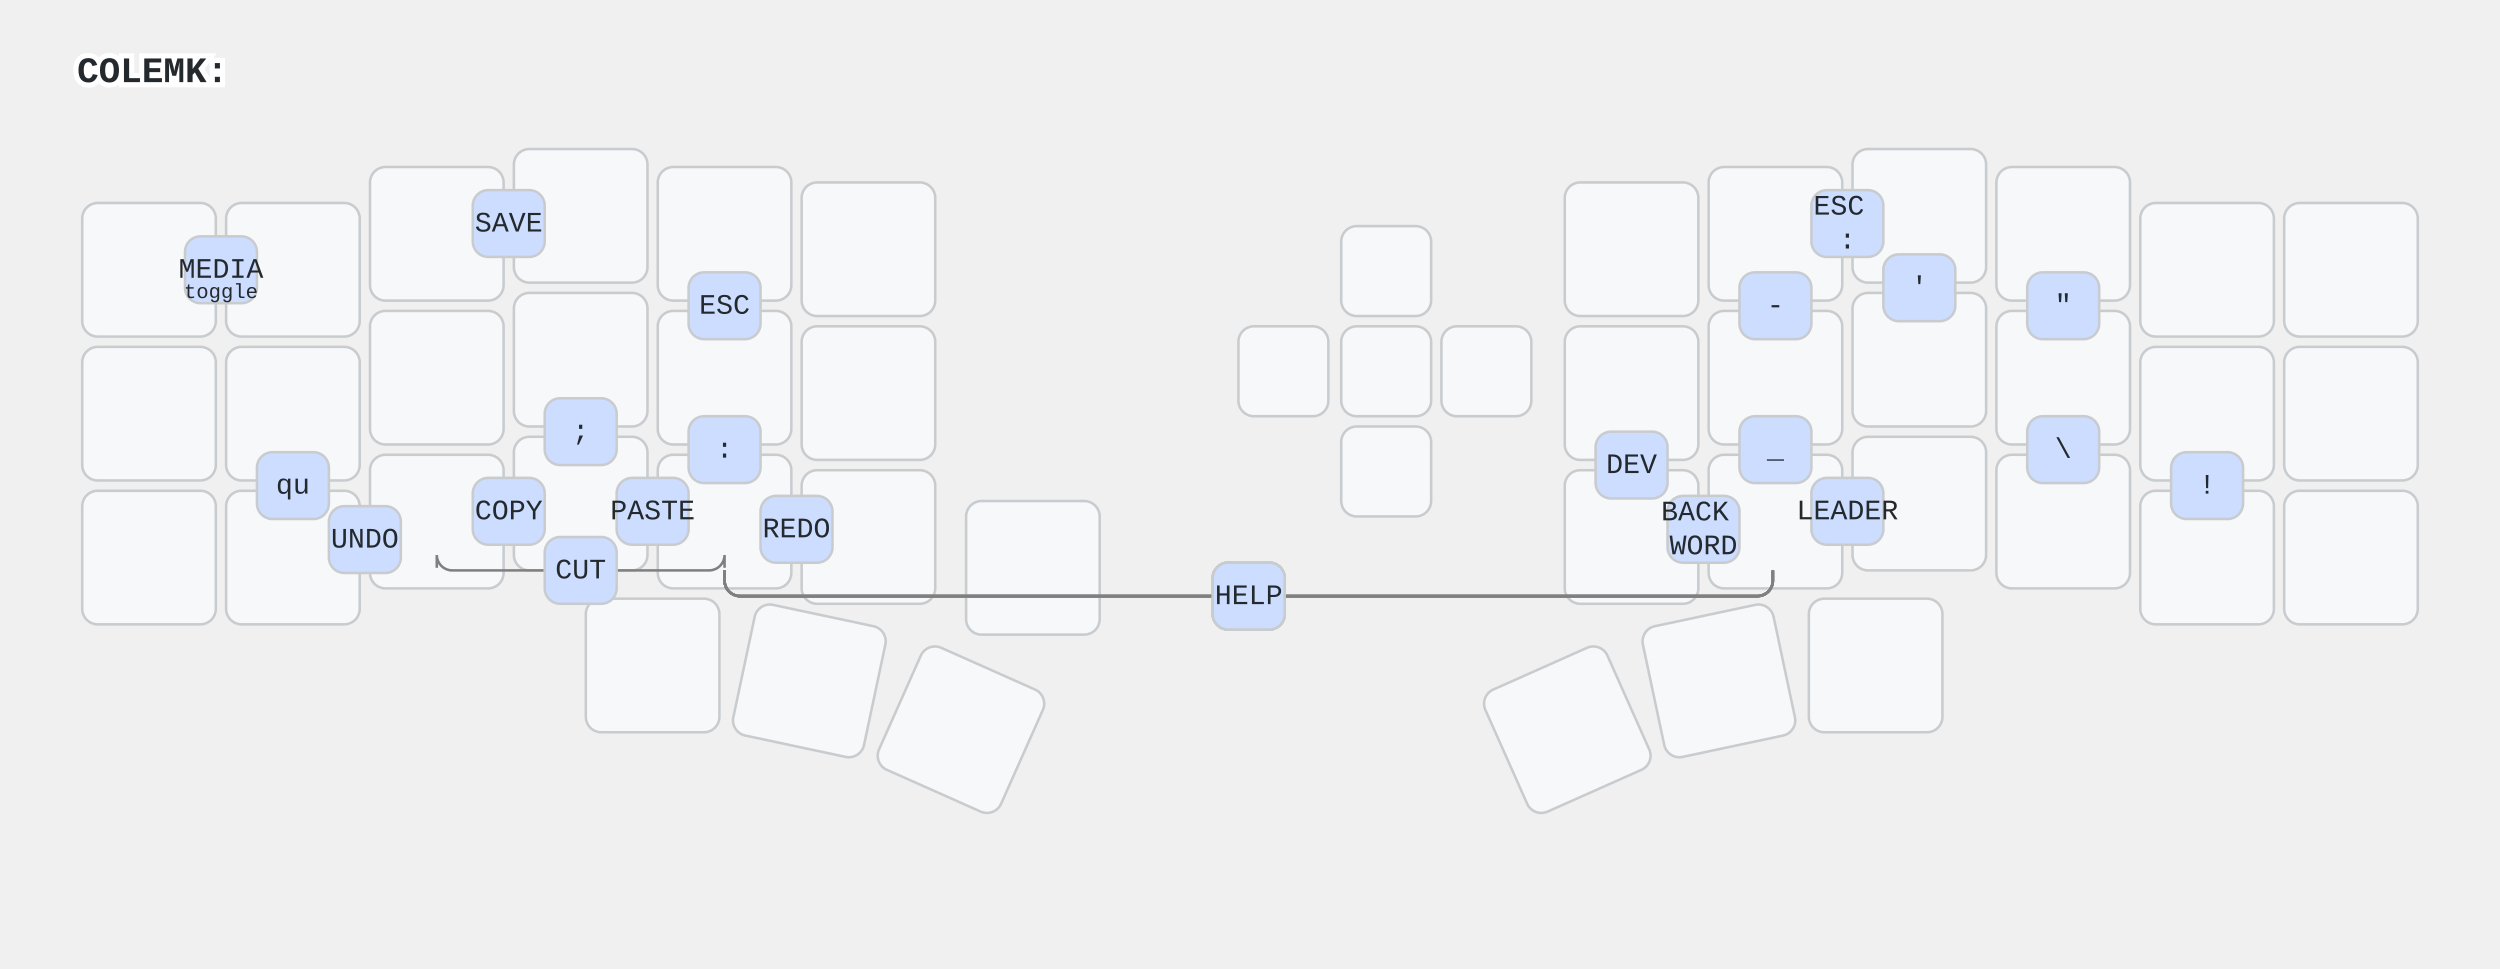
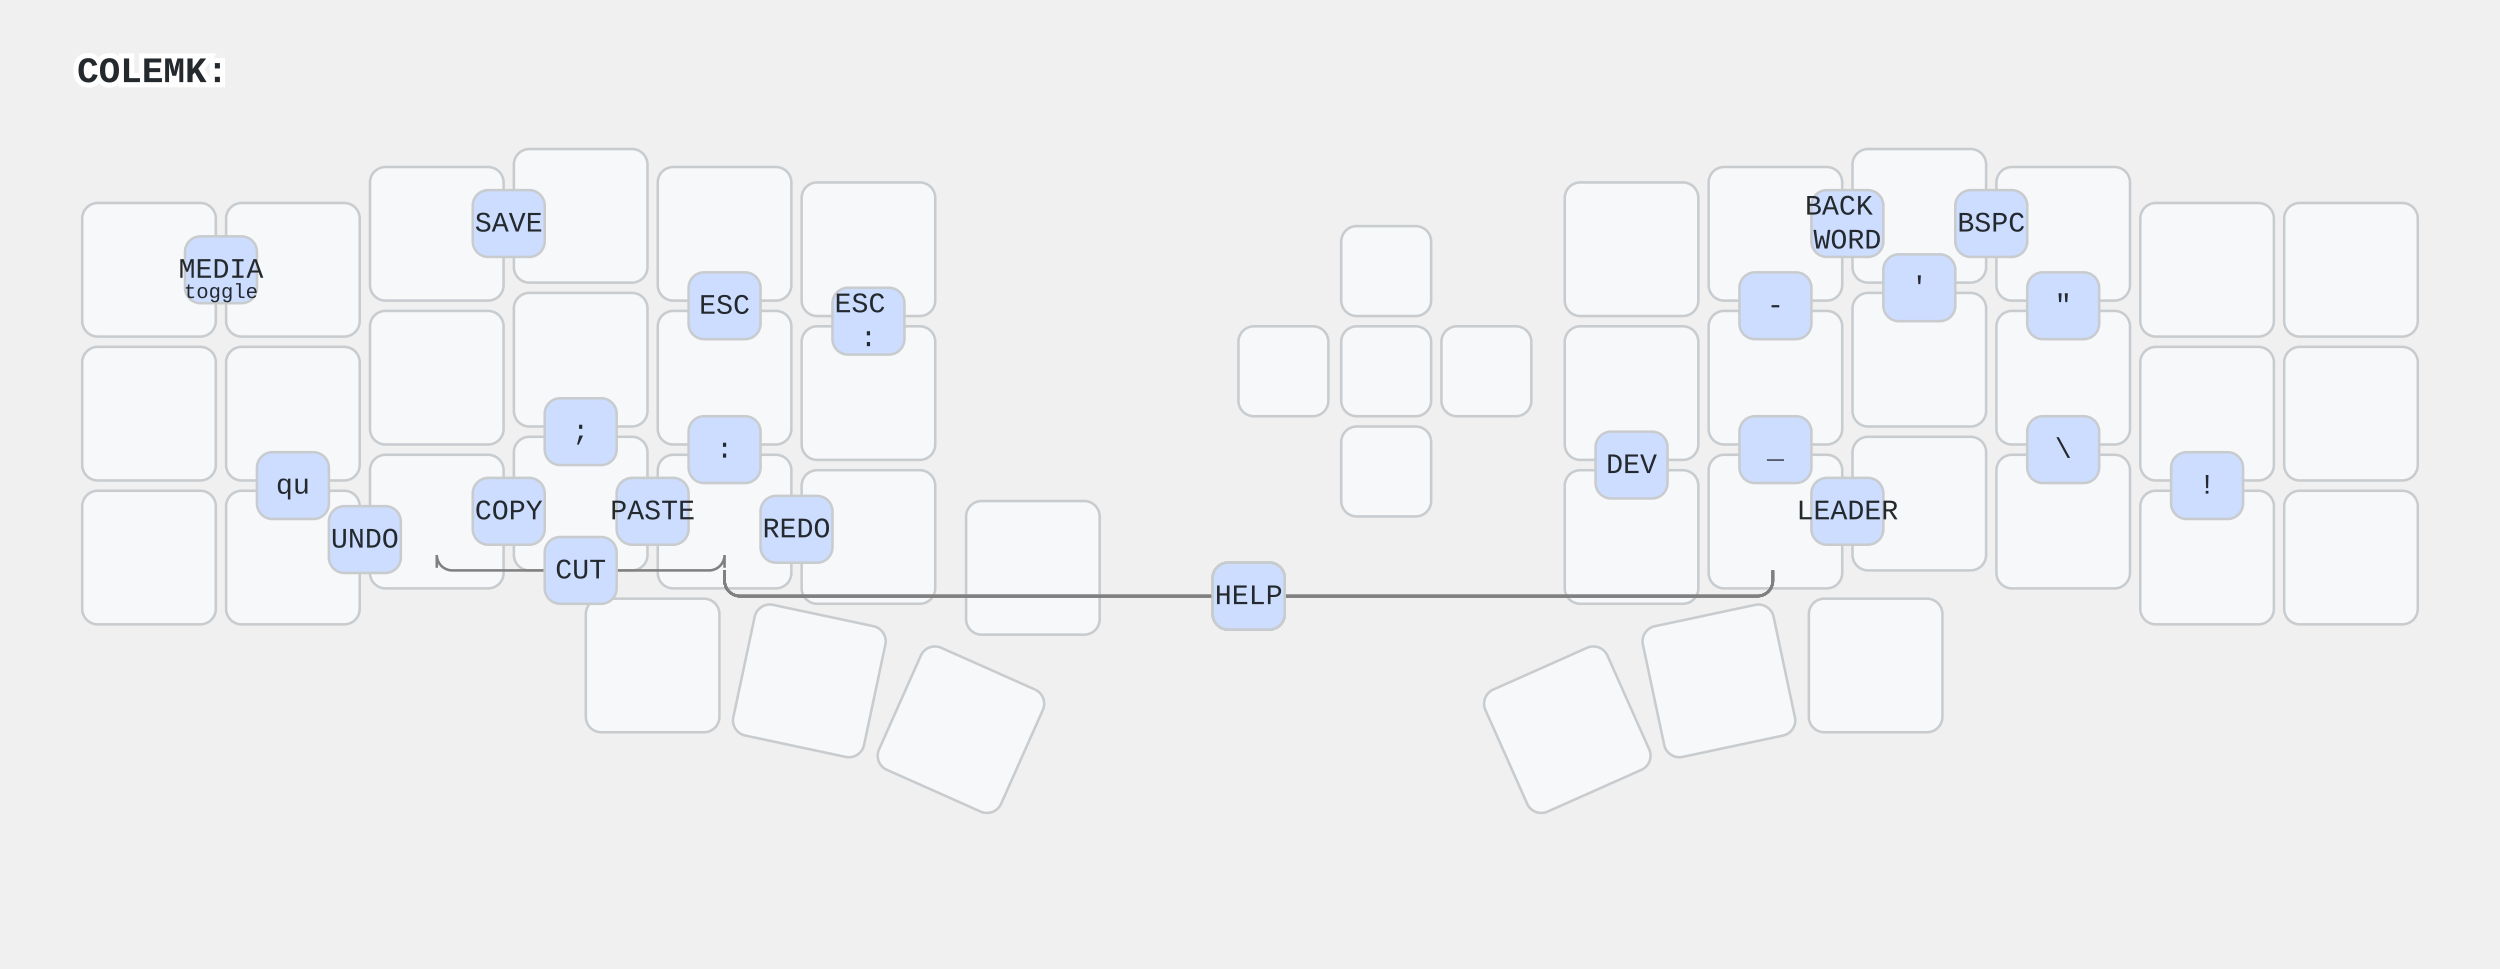
<svg xmlns="http://www.w3.org/2000/svg" width="973" height="377" viewBox="0 0 973 377" class="keymap">
  <defs>/* start glyphs */
<svg id="mdi:arrow-down-bold">
      <svg id="mdi-arrow-down-bold" viewBox="0 0 24 24">
        <path d="M9,4H15V12H19.84L12,19.84L4.16,12H9V4Z" />
      </svg>
    </svg>
    <svg id="mdi:arrow-left-bold">
      <svg id="mdi-arrow-left-bold" viewBox="0 0 24 24">
        <path d="M20,9V15H12V19.84L4.16,12L12,4.16V9H20Z" />
      </svg>
    </svg>
    <svg id="mdi:arrow-right-bold">
      <svg id="mdi-arrow-right-bold" viewBox="0 0 24 24">
        <path d="M4,15V9H12V4.16L19.84,12L12,19.84V15H4Z" />
      </svg>
    </svg>
    <svg id="mdi:arrow-up-bold">
      <svg id="mdi-arrow-up-bold" viewBox="0 0 24 24">
        <path d="M15,20H9V12H4.16L12,4.16L19.84,12H15V20Z" />
      </svg>
    </svg>
    <svg id="mdi:menu-down">
      <svg id="mdi-menu-down" viewBox="0 0 24 24">
        <path d="M7,10L12,15L17,10H7Z" />
      </svg>
    </svg>
    <svg id="mdi:menu-left">
      <svg id="mdi-menu-left" viewBox="0 0 24 24">
        <path d="M14,7L9,12L14,17V7Z" />
      </svg>
    </svg>
    <svg id="mdi:menu-right">
      <svg id="mdi-menu-right" viewBox="0 0 24 24">
        <path d="M10,17L15,12L10,7V17Z" />
      </svg>
    </svg>
    <svg id="mdi:menu-up">
      <svg id="mdi-menu-up" viewBox="0 0 24 24">
        <path d="M7,15L12,10L17,15H7Z" />
      </svg>
    </svg>
    <svg id="mdi:mouse-left-click-outline">
      <svg id="mdi-mouse-left-click-outline" viewBox="0 0 24 24">
        <path d="M13 9V1.07C13.7 1.16 14.37 1.33 15 1.59C17.33 2.53 19.11 4.53 19.75 7C19.91 7.64 20 8.31 20 9H13M17.66 7C17.18 5.65 16.23 4.5 15 3.81V7H17.66M6 15V13H18V15C18 16.59 17.37 18.12 16.24 19.24C15.12 20.37 13.59 21 12 21C10.41 21 8.88 20.37 7.76 19.24C6.63 18.12 6 16.59 6 15M4 15C4 17.12 4.84 19.16 6.34 20.66C7.84 22.16 9.88 23 12 23C14.12 23 16.16 22.16 17.66 20.66C19.16 19.16 20 17.12 20 15V11H4V15M11 9V1.07C7.06 1.56 4 4.92 4 9H11Z" />
      </svg>
    </svg>
    <svg id="mdi:mouse-right-click-outline">
      <svg id="mdi-mouse-right-click-outline" viewBox="0 0 24 24">
        <path d="M13 9V1.07C16.94 1.56 20 4.92 20 9H13M11 9V1.07C10.3 1.16 9.63 1.33 9 1.59C6.67 2.53 4.89 4.53 4.25 7C4.09 7.64 4 8.31 4 9H11M6.34 7C6.82 5.65 7.78 4.5 9 3.81V7H6.34M6 15V13H18V15C18 16.59 17.37 18.12 16.24 19.24C15.12 20.37 13.59 21 12 21C10.41 21 8.88 20.37 7.76 19.24C6.63 18.12 6 16.59 6 15M4 15C4 17.12 4.84 19.16 6.34 20.66C7.84 22.16 9.88 23 12 23C14.12 23 16.16 22.16 17.66 20.66C19.16 19.16 20 17.12 20 15V11H4V15Z" />
      </svg>
    </svg>
    <svg id="mdi:mouse-scroll-wheel">
      <svg id="mdi-mouse-scroll-wheel" viewBox="0 0 24 24">
        <path d="M11 1.07C7.05 1.56 4 4.92 4 9H11V7.73C10.4 7.39 10 6.74 10 6V4C10 3.26 10.4 2.61 11 2.27V1.07M13 9V7.73C13.6 7.39 14 6.74 14 6V4C14 3.26 13.6 2.61 13 2.27V1.07C16.94 1.56 20 4.92 20 9H13M4 15C4 17.12 4.84 19.16 6.34 20.66C7.84 22.16 9.88 23 12 23C14.12 23 16.16 22.16 17.66 20.66C19.16 19.16 20 17.12 20 15V11H4V15M13 6V4C13 3.45 12.55 3 12 3C11.45 3 11 3.45 11 4V6C11 6.55 11.45 7 12 7C12.55 7 13 6.55 13 6Z" />
      </svg>
    </svg>
    <svg id="mdi:pan-down">
      <svg id="mdi-pan-down" viewBox="0 0 24 24">
        <path d="M12,10A2,2 0 0,0 10,12A2,2 0 0,0 12,14A2,2 0 0,0 14,12A2,2 0 0,0 12,10M8,17L12,21.5L16,17H8Z" />
      </svg>
    </svg>
    <svg id="mdi:pan-left">
      <svg id="mdi-pan-left" viewBox="0 0 24 24">
        <path d="M7,8L2.5,12L7,16V8M12,10A2,2 0 0,0 10,12A2,2 0 0,0 12,14A2,2 0 0,0 14,12A2,2 0 0,0 12,10Z" />
      </svg>
    </svg>
    <svg id="mdi:pan-right">
      <svg id="mdi-pan-right" viewBox="0 0 24 24">
        <path d="M17,8V16L21.5,12L17,8M12,10A2,2 0 0,0 10,12A2,2 0 0,0 12,14A2,2 0 0,0 14,12A2,2 0 0,0 12,10Z" />
      </svg>
    </svg>
    <svg id="mdi:pan-up">
      <svg id="mdi-pan-up" viewBox="0 0 24 24">
        <path d="M12,2.5L8,7H16L12,2.5M12,10A2,2 0 0,0 10,12A2,2 0 0,0 12,14A2,2 0 0,0 14,12A2,2 0 0,0 12,10Z" />
      </svg>
    </svg>
  </defs>/* end glyphs */
<style>/* inherit to force styles through use tags */
svg path {
    fill: inherit;
}

/* font and background color specifications */
svg.keymap {
    font-family: SFMono-Regular,Consolas,Liberation Mono,Menlo,monospace;
    font-size: 14px;
    font-kerning: normal;
    text-rendering: optimizeLegibility;
    fill: #24292e;
}

/* default key styling */
rect.key {
    fill: #f6f8fa;
}

rect.key, rect.combo {
    stroke: #c9cccf;
    stroke-width: 1;
}

/* default key side styling, only used is draw_key_sides is set */
rect.side {
    filter: brightness(90%);
}

/* color accent for combo boxes */
rect.combo, rect.combo-separate {
    fill: #cdf;
}

/* color accent for held keys */
rect.held, rect.combo.held {
    fill: #fdd;
}

/* color accent for ghost (optional) keys */
rect.ghost, rect.combo.ghost {
    stroke-dasharray: 4, 4;
    stroke-width: 2;
}

text {
    text-anchor: middle;
    dominant-baseline: middle;
}

/* styling for layer labels */
text.label {
    font-weight: bold;
    text-anchor: start;
    stroke: white;
    stroke-width: 4;
    paint-order: stroke;
}

/* styling for optional footer */
text.footer {
    text-anchor: end;
    dominant-baseline: auto;
    stroke: white;
    stroke-width: 4;
    paint-order: stroke;
}

/* styling for combo tap, and key hold/shifted label text */
text.combo, text.hold, text.shifted {
    font-size: 11px;
}

text.hold {
    text-anchor: middle;
    dominant-baseline: auto;
}

text.shifted {
    text-anchor: middle;
    dominant-baseline: hanging;
}

text.layer-activator {
    text-decoration: underline;
}

/* styling for hold/shifted label text in combo box */
text.combo.hold, text.combo.shifted {
    font-size: 8px;
}

/* lighter symbol for transparent keys */
text.trans {
    fill: #7b7e81;
}

/* styling for combo dendrons */
path.combo {
    stroke-width: 1;
    stroke: gray;
    fill: none;
}

/* Start Tabler Icons Cleanup */
/* cannot use height/width with glyphs */
.icon-tabler &gt; path {
    fill: inherit;
    stroke: inherit;
    stroke-width: 2;
}
/* hide tabler's default box */
.icon-tabler &gt; path[stroke="none"][fill="none"] {
    visibility: hidden;
}
/* End Tabler Icons Cleanup */
</style>
  <g transform="translate(30, 0)" class="layer-COLEMK">
    <text x="0" y="28" class="label" id="COLEMK">COLEMK:</text>
    <g transform="translate(0, 56)">
      <g transform="translate(28, 49)" class="key keypos-0">
        <rect rx="6" ry="6" x="-26" y="-26" width="52" height="52" class="key" />
      </g>
      <g transform="translate(84, 49)" class="key keypos-1">
        <rect rx="6" ry="6" x="-26" y="-26" width="52" height="52" class="key" />
      </g>
      <g transform="translate(140, 35)" class="key keypos-2">
        <rect rx="6" ry="6" x="-26" y="-26" width="52" height="52" class="key" />
      </g>
      <g transform="translate(196, 28)" class="key keypos-3">
        <rect rx="6" ry="6" x="-26" y="-26" width="52" height="52" class="key" />
      </g>
      <g transform="translate(252, 35)" class="key keypos-4">
        <rect rx="6" ry="6" x="-26" y="-26" width="52" height="52" class="key" />
      </g>
      <g transform="translate(308, 41)" class="key keypos-5">
        <rect rx="6" ry="6" x="-26" y="-26" width="52" height="52" class="key" />
      </g>
      <g transform="translate(510, 50)" class="key keypos-6">
        <rect rx="6" ry="6" x="-18" y="-18" width="35" height="35" class="key" />
      </g>
      <g transform="translate(605, 41)" class="key keypos-7">
        <rect rx="6" ry="6" x="-26" y="-26" width="52" height="52" class="key" />
      </g>
      <g transform="translate(661, 35)" class="key keypos-8">
        <rect rx="6" ry="6" x="-26" y="-26" width="52" height="52" class="key" />
      </g>
      <g transform="translate(717, 28)" class="key keypos-9">
        <rect rx="6" ry="6" x="-26" y="-26" width="52" height="52" class="key" />
      </g>
      <g transform="translate(773, 35)" class="key keypos-10">
        <rect rx="6" ry="6" x="-26" y="-26" width="52" height="52" class="key" />
      </g>
      <g transform="translate(829, 49)" class="key keypos-11">
        <rect rx="6" ry="6" x="-26" y="-26" width="52" height="52" class="key" />
      </g>
      <g transform="translate(885, 49)" class="key keypos-12">
        <rect rx="6" ry="6" x="-26" y="-26" width="52" height="52" class="key" />
      </g>
      <g transform="translate(28, 105)" class="key keypos-13">
        <rect rx="6" ry="6" x="-26" y="-26" width="52" height="52" class="key" />
      </g>
      <g transform="translate(84, 105)" class="key keypos-14">
        <rect rx="6" ry="6" x="-26" y="-26" width="52" height="52" class="key" />
      </g>
      <g transform="translate(140, 91)" class="key keypos-15">
        <rect rx="6" ry="6" x="-26" y="-26" width="52" height="52" class="key" />
      </g>
      <g transform="translate(196, 84)" class="key keypos-16">
        <rect rx="6" ry="6" x="-26" y="-26" width="52" height="52" class="key" />
      </g>
      <g transform="translate(252, 91)" class="key keypos-17">
        <rect rx="6" ry="6" x="-26" y="-26" width="52" height="52" class="key" />
      </g>
      <g transform="translate(308, 97)" class="key keypos-18">
        <rect rx="6" ry="6" x="-26" y="-26" width="52" height="52" class="key" />
      </g>
      <g transform="translate(470, 89)" class="key keypos-19">
        <rect rx="6" ry="6" x="-18" y="-18" width="35" height="35" class="key" />
      </g>
      <g transform="translate(510, 89)" class="key keypos-20">
        <rect rx="6" ry="6" x="-18" y="-18" width="35" height="35" class="key" />
      </g>
      <g transform="translate(549, 89)" class="key keypos-21">
        <rect rx="6" ry="6" x="-18" y="-18" width="35" height="35" class="key" />
      </g>
      <g transform="translate(605, 97)" class="key keypos-22">
        <rect rx="6" ry="6" x="-26" y="-26" width="52" height="52" class="key" />
      </g>
      <g transform="translate(661, 91)" class="key keypos-23">
        <rect rx="6" ry="6" x="-26" y="-26" width="52" height="52" class="key" />
      </g>
      <g transform="translate(717, 84)" class="key keypos-24">
        <rect rx="6" ry="6" x="-26" y="-26" width="52" height="52" class="key" />
      </g>
      <g transform="translate(773, 91)" class="key keypos-25">
        <rect rx="6" ry="6" x="-26" y="-26" width="52" height="52" class="key" />
      </g>
      <g transform="translate(829, 105)" class="key keypos-26">
        <rect rx="6" ry="6" x="-26" y="-26" width="52" height="52" class="key" />
      </g>
      <g transform="translate(885, 105)" class="key keypos-27">
        <rect rx="6" ry="6" x="-26" y="-26" width="52" height="52" class="key" />
      </g>
      <g transform="translate(28, 161)" class="key keypos-28">
        <rect rx="6" ry="6" x="-26" y="-26" width="52" height="52" class="key" />
      </g>
      <g transform="translate(84, 161)" class="key keypos-29">
        <rect rx="6" ry="6" x="-26" y="-26" width="52" height="52" class="key" />
      </g>
      <g transform="translate(140, 147)" class="key keypos-30">
        <rect rx="6" ry="6" x="-26" y="-26" width="52" height="52" class="key" />
      </g>
      <g transform="translate(196, 140)" class="key keypos-31">
        <rect rx="6" ry="6" x="-26" y="-26" width="52" height="52" class="key" />
      </g>
      <g transform="translate(252, 147)" class="key keypos-32">
        <rect rx="6" ry="6" x="-26" y="-26" width="52" height="52" class="key" />
      </g>
      <g transform="translate(308, 153)" class="key keypos-33">
        <rect rx="6" ry="6" x="-26" y="-26" width="52" height="52" class="key" />
      </g>
      <g transform="translate(372, 165)" class="key keypos-34">
        <rect rx="6" ry="6" x="-26" y="-26" width="52" height="52" class="key" />
      </g>
      <g transform="translate(510, 128)" class="key keypos-35">
        <rect rx="6" ry="6" x="-18" y="-18" width="35" height="35" class="key" />
      </g>
      <g transform="translate(605, 153)" class="key keypos-36">
        <rect rx="6" ry="6" x="-26" y="-26" width="52" height="52" class="key" />
      </g>
      <g transform="translate(661, 147)" class="key keypos-37">
        <rect rx="6" ry="6" x="-26" y="-26" width="52" height="52" class="key" />
      </g>
      <g transform="translate(717, 140)" class="key keypos-38">
        <rect rx="6" ry="6" x="-26" y="-26" width="52" height="52" class="key" />
      </g>
      <g transform="translate(773, 147)" class="key keypos-39">
        <rect rx="6" ry="6" x="-26" y="-26" width="52" height="52" class="key" />
      </g>
      <g transform="translate(829, 161)" class="key keypos-40">
        <rect rx="6" ry="6" x="-26" y="-26" width="52" height="52" class="key" />
      </g>
      <g transform="translate(885, 161)" class="key keypos-41">
        <rect rx="6" ry="6" x="-26" y="-26" width="52" height="52" class="key" />
      </g>
      <g transform="translate(224, 203)" class="key keypos-42">
        <rect rx="6" ry="6" x="-26" y="-26" width="52" height="52" class="key" />
      </g>
      <g transform="translate(285, 209) rotate(12.0)" class="key keypos-43">
        <rect rx="6" ry="6" x="-26" y="-26" width="52" height="52" class="key" />
      </g>
      <g transform="translate(344, 228) rotate(24.0)" class="key keypos-44">
        <rect rx="6" ry="6" x="-26" y="-26" width="52" height="52" class="key" />
      </g>
      <g transform="translate(580, 228) rotate(-24.0)" class="key keypos-45">
        <rect rx="6" ry="6" x="-26" y="-26" width="52" height="52" class="key" />
      </g>
      <g transform="translate(639, 209) rotate(-12.0)" class="key keypos-46">
        <rect rx="6" ry="6" x="-26" y="-26" width="52" height="52" class="key" />
      </g>
      <g transform="translate(700, 203)" class="key keypos-47">
        <rect rx="6" ry="6" x="-26" y="-26" width="52" height="52" class="key" />
      </g>
      <g class="combo combopos-0">
        <rect rx="6" ry="6" x="675" y="130" width="28" height="26" class="combo" />
        <text x="689" y="143" class="combo tap">LEADER</text>
      </g>
      <g class="combo combopos-1">
        <rect rx="6" ry="6" x="591" y="112" width="28" height="26" class="combo" />
        <text x="605" y="125" class="combo tap">DEV</text>
      </g>
      <g class="combo combopos-2">
        <rect rx="6" ry="6" x="70" y="120" width="28" height="26" class="combo" />
        <text x="84" y="133" class="combo tap">qu</text>
      </g>
      <g class="combo combopos-3">
        <rect rx="6" ry="6" x="647" y="106" width="28" height="26" class="combo" />
        <text x="661" y="119" class="combo tap">_</text>
      </g>
      <g class="combo combopos-4">
        <rect rx="6" ry="6" x="647" y="50" width="28" height="26" class="combo" />
        <text x="661" y="63" class="combo tap">-</text>
      </g>
      <g class="combo combopos-5">
        <rect rx="6" ry="6" x="703" y="43" width="28" height="26" class="combo" />
        <text x="717" y="56" class="combo tap">'</text>
      </g>
      <g class="combo combopos-6">
        <rect rx="6" ry="6" x="759" y="50" width="28" height="26" class="combo" />
        <text x="773" y="63" class="combo tap">"</text>
      </g>
      <g class="combo combopos-7">
        <rect rx="6" ry="6" x="238" y="106" width="28" height="26" class="combo" />
        <text x="252" y="119" class="combo tap">:</text>
      </g>
      <g class="combo combopos-8">
        <rect rx="6" ry="6" x="182" y="99" width="28" height="26" class="combo" />
        <text x="196" y="112" class="combo tap">;</text>
      </g>
      <g class="combo combopos-9">
        <rect rx="6" ry="6" x="815" y="120" width="28" height="26" class="combo" />
        <text x="829" y="133" class="combo tap">!</text>
      </g>
      <g class="combo combopos-10">
        <rect rx="6" ry="6" x="759" y="106" width="28" height="26" class="combo" />
        <text x="773" y="119" class="combo tap">\</text>
      </g>
      <g class="combo combopos-11">
-         <rect rx="6" ry="6" x="619" y="137" width="28" height="26" class="combo" />
-         <text x="633" y="150" class="combo tap">
-           <tspan x="633" dy="-0.6em">BACK</tspan>
-           <tspan x="633" dy="1.2em">WORD</tspan>
+         <rect rx="6" ry="6" x="675" y="18" width="28" height="26" class="combo" />
+         <text x="689" y="31" class="combo tap">
+           <tspan x="689" dy="-0.6em">BACK</tspan>
+           <tspan x="689" dy="1.2em">WORD</tspan>
        </text>
      </g>
      <g class="combo combopos-12">
+         <rect rx="6" ry="6" x="731" y="18" width="28" height="26" class="combo" />
+         <text x="745" y="31" class="combo tap">BSPC</text>
+       </g>
+       <g class="combo combopos-13">
        <rect rx="6" ry="6" x="238" y="50" width="28" height="26" class="combo" />
        <text x="252" y="63" class="combo tap">ESC</text>
      </g>
-       <g class="combo combopos-13">
+       <g class="combo combopos-14">
        <rect rx="6" ry="6" x="154" y="18" width="28" height="26" class="combo" />
        <text x="168" y="31" class="combo tap">SAVE</text>
      </g>
-       <g class="combo combopos-14">
+       <g class="combo combopos-15">
        <rect rx="6" ry="6" x="154" y="130" width="28" height="26" class="combo" />
        <text x="168" y="143" class="combo tap">COPY</text>
      </g>
-       <g class="combo combopos-15">
+       <g class="combo combopos-16">
        <rect rx="6" ry="6" x="210" y="130" width="28" height="26" class="combo" />
        <text x="224" y="143" class="combo tap">PASTE</text>
      </g>
-       <g class="combo combopos-16">
+       <g class="combo combopos-17">
        <path d="M196,166 h-50 a6.0,6.0 0 0 1 -6.0,-6.0 v5" class="combo" />
        <path d="M196,166 h50 a6.0,6.0 0 0 0 6.0,-6.0 v5" class="combo" />
        <rect rx="6" ry="6" x="182" y="153" width="28" height="26" class="combo" />
        <text x="196" y="166" class="combo tap">CUT</text>
      </g>
-       <g class="combo combopos-17">
+       <g class="combo combopos-18">
        <rect rx="6" ry="6" x="98" y="141" width="28" height="26" class="combo" />
        <text x="112" y="154" class="combo tap">UNDO</text>
      </g>
-       <g class="combo combopos-18">
+       <g class="combo combopos-19">
        <rect rx="6" ry="6" x="266" y="137" width="28" height="26" class="combo" />
        <text x="280" y="150" class="combo tap">REDO</text>
      </g>
-       <g class="combo combopos-19">
-         <rect rx="6" ry="6" x="675" y="18" width="28" height="26" class="combo" />
-         <text x="689" y="31" class="combo tap">
-           <tspan x="689" dy="-0.6em">ESC</tspan>
-           <tspan x="689" dy="1.2em">:</tspan>
+       <g class="combo combopos-20">
+         <rect rx="6" ry="6" x="294" y="56" width="28" height="26" class="combo" />
+         <text x="308" y="69" class="combo tap">
+           <tspan x="308" dy="-0.6em">ESC</tspan>
+           <tspan x="308" dy="1.2em">:</tspan>
        </text>
      </g>
-       <g class="combo combopos-20">
+       <g class="combo combopos-21">
+         <path d="M456,176 h-198 a6.0,6.0 0 0 1 -6.0,-6.0 v-4" class="combo" />
+         <path d="M456,176 h198 a6.0,6.0 0 0 0 6.0,-6.0 v-4" class="combo" />
+         <rect rx="6" ry="6" x="442" y="163" width="28" height="26" class="combo" />
+         <text x="456" y="176" class="combo tap">HELP</text>
+       </g>
+       <g class="combo combopos-22">
+         <path d="M456,176 h-198 a6.0,6.0 0 0 1 -6.0,-6.0 v-4" class="combo" />
+         <path d="M456,176 h198 a6.0,6.0 0 0 0 6.0,-6.0 v-4" class="combo" />
+         <rect rx="6" ry="6" x="442" y="163" width="28" height="26" class="combo" />
+         <text x="456" y="176" class="combo tap">HELP</text>
+       </g>
+       <g class="combo combopos-23">
+         <path d="M456,176 h-198 a6.0,6.0 0 0 1 -6.0,-6.0 v-4" class="combo" />
+         <path d="M456,176 h198 a6.0,6.0 0 0 0 6.0,-6.0 v-4" class="combo" />
+         <rect rx="6" ry="6" x="442" y="163" width="28" height="26" class="combo" />
+         <text x="456" y="176" class="combo tap">HELP</text>
+       </g>
+       <g class="combo combopos-24">
+         <path d="M456,176 h-198 a6.0,6.0 0 0 1 -6.0,-6.0 v-4" class="combo" />
+         <path d="M456,176 h198 a6.0,6.0 0 0 0 6.0,-6.0 v-4" class="combo" />
+         <rect rx="6" ry="6" x="442" y="163" width="28" height="26" class="combo" />
+         <text x="456" y="176" class="combo tap">HELP</text>
+       </g>
+       <g class="combo combopos-25">
+         <path d="M456,176 h-198 a6.0,6.0 0 0 1 -6.0,-6.0 v-4" class="combo" />
+         <path d="M456,176 h198 a6.0,6.0 0 0 0 6.0,-6.0 v-4" class="combo" />
+         <rect rx="6" ry="6" x="442" y="163" width="28" height="26" class="combo" />
+         <text x="456" y="176" class="combo tap">HELP</text>
+       </g>
+       <g class="combo combopos-26">
+         <path d="M456,176 h-198 a6.0,6.0 0 0 1 -6.0,-6.0 v-4" class="combo" />
+         <path d="M456,176 h198 a6.0,6.0 0 0 0 6.0,-6.0 v-4" class="combo" />
+         <rect rx="6" ry="6" x="442" y="163" width="28" height="26" class="combo" />
+         <text x="456" y="176" class="combo tap">HELP</text>
+       </g>
+       <g class="combo combopos-27">
        <rect rx="6" ry="6" x="42" y="36" width="28" height="26" class="combo" />
        <text x="56" y="49" class="combo tap">MEDIA</text>
        <text x="56" y="60" class="combo hold">toggle</text>
      </g>
-       <g class="combo combopos-21">
-         <path d="M456,176 h-198 a6.0,6.0 0 0 1 -6.0,-6.0 v-4" class="combo" />
-         <path d="M456,176 h198 a6.0,6.0 0 0 0 6.0,-6.0 v-4" class="combo" />
-         <rect rx="6" ry="6" x="442" y="163" width="28" height="26" class="combo" />
-         <text x="456" y="176" class="combo tap">HELP</text>
-       </g>
-       <g class="combo combopos-22">
-         <path d="M456,176 h-198 a6.0,6.0 0 0 1 -6.0,-6.0 v-4" class="combo" />
-         <path d="M456,176 h198 a6.0,6.0 0 0 0 6.0,-6.0 v-4" class="combo" />
-         <rect rx="6" ry="6" x="442" y="163" width="28" height="26" class="combo" />
-         <text x="456" y="176" class="combo tap">HELP</text>
-       </g>
-       <g class="combo combopos-23">
-         <path d="M456,176 h-198 a6.0,6.0 0 0 1 -6.0,-6.0 v-4" class="combo" />
-         <path d="M456,176 h198 a6.0,6.0 0 0 0 6.0,-6.0 v-4" class="combo" />
-         <rect rx="6" ry="6" x="442" y="163" width="28" height="26" class="combo" />
-         <text x="456" y="176" class="combo tap">HELP</text>
-       </g>
-       <g class="combo combopos-24">
-         <path d="M456,176 h-198 a6.0,6.0 0 0 1 -6.0,-6.0 v-4" class="combo" />
-         <path d="M456,176 h198 a6.0,6.0 0 0 0 6.0,-6.0 v-4" class="combo" />
-         <rect rx="6" ry="6" x="442" y="163" width="28" height="26" class="combo" />
-         <text x="456" y="176" class="combo tap">HELP</text>
-       </g>
-       <g class="combo combopos-25">
-         <path d="M456,176 h-198 a6.0,6.0 0 0 1 -6.0,-6.0 v-4" class="combo" />
-         <path d="M456,176 h198 a6.0,6.0 0 0 0 6.0,-6.0 v-4" class="combo" />
-         <rect rx="6" ry="6" x="442" y="163" width="28" height="26" class="combo" />
-         <text x="456" y="176" class="combo tap">HELP</text>
-       </g>
-       <g class="combo combopos-26">
-         <path d="M456,176 h-198 a6.0,6.0 0 0 1 -6.0,-6.0 v-4" class="combo" />
-         <path d="M456,176 h198 a6.0,6.0 0 0 0 6.0,-6.0 v-4" class="combo" />
-         <rect rx="6" ry="6" x="442" y="163" width="28" height="26" class="combo" />
-         <text x="456" y="176" class="combo tap">HELP</text>
-       </g>
    </g>
  </g>
</svg>
